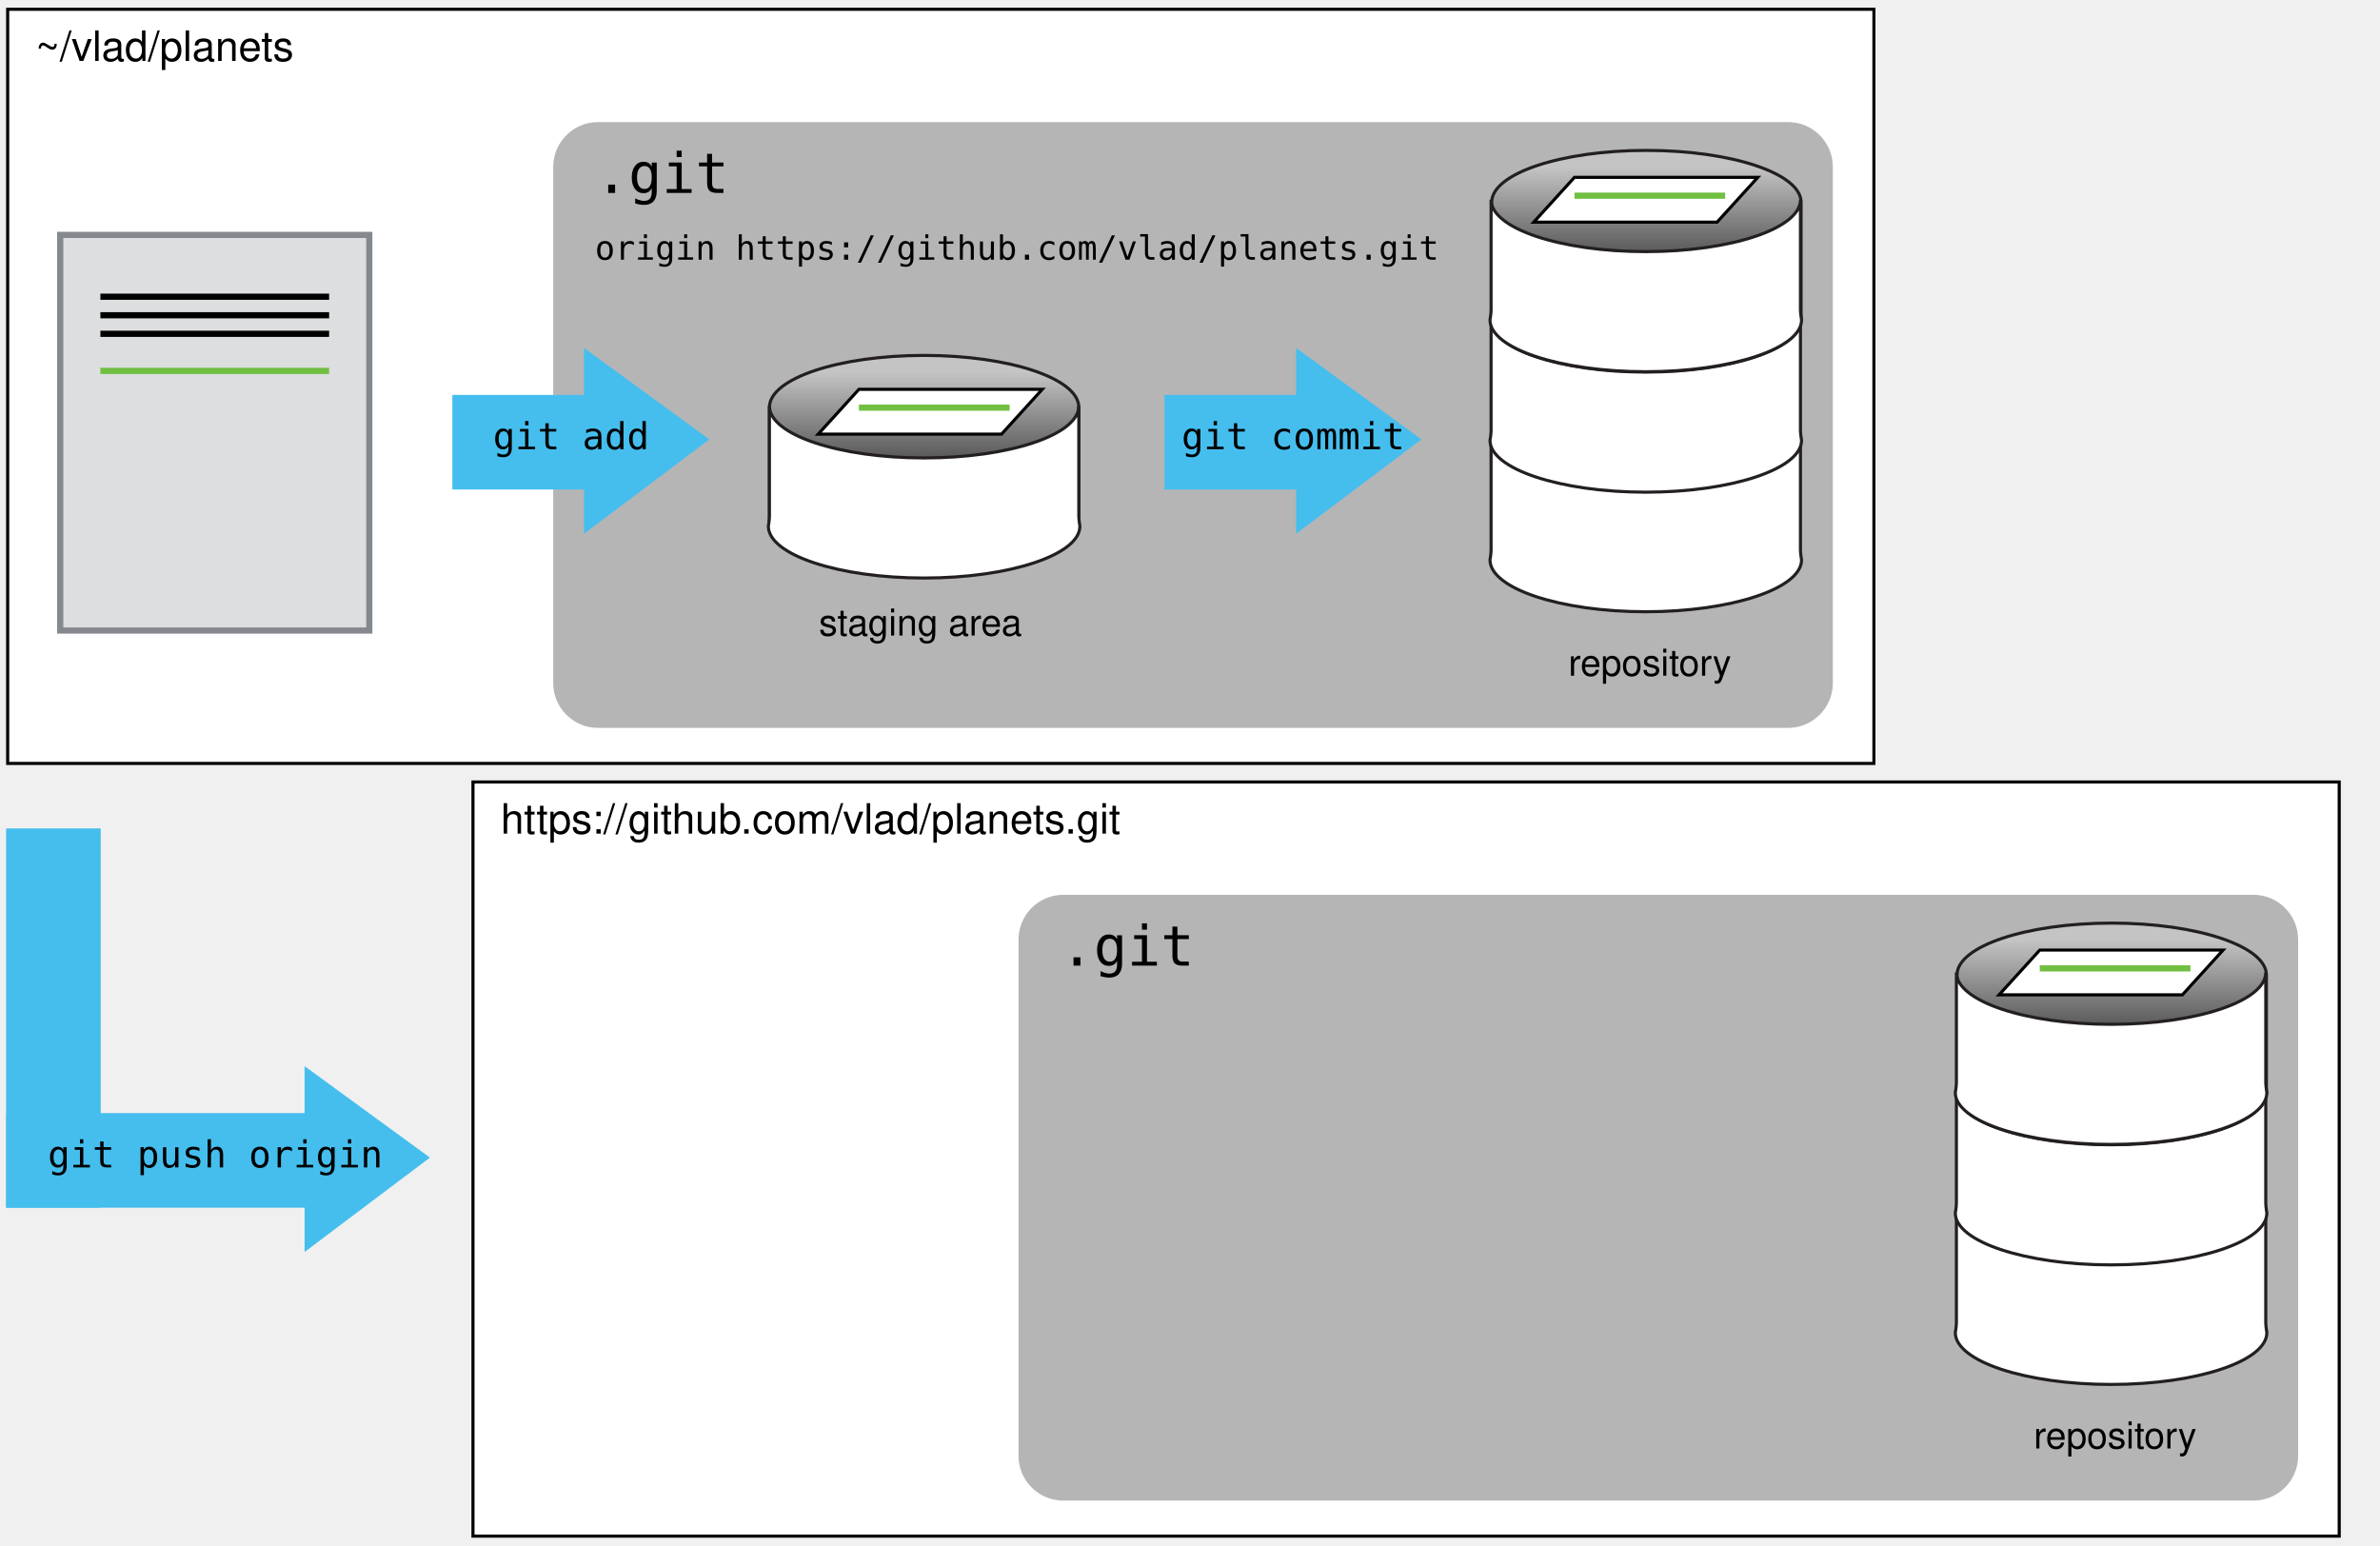
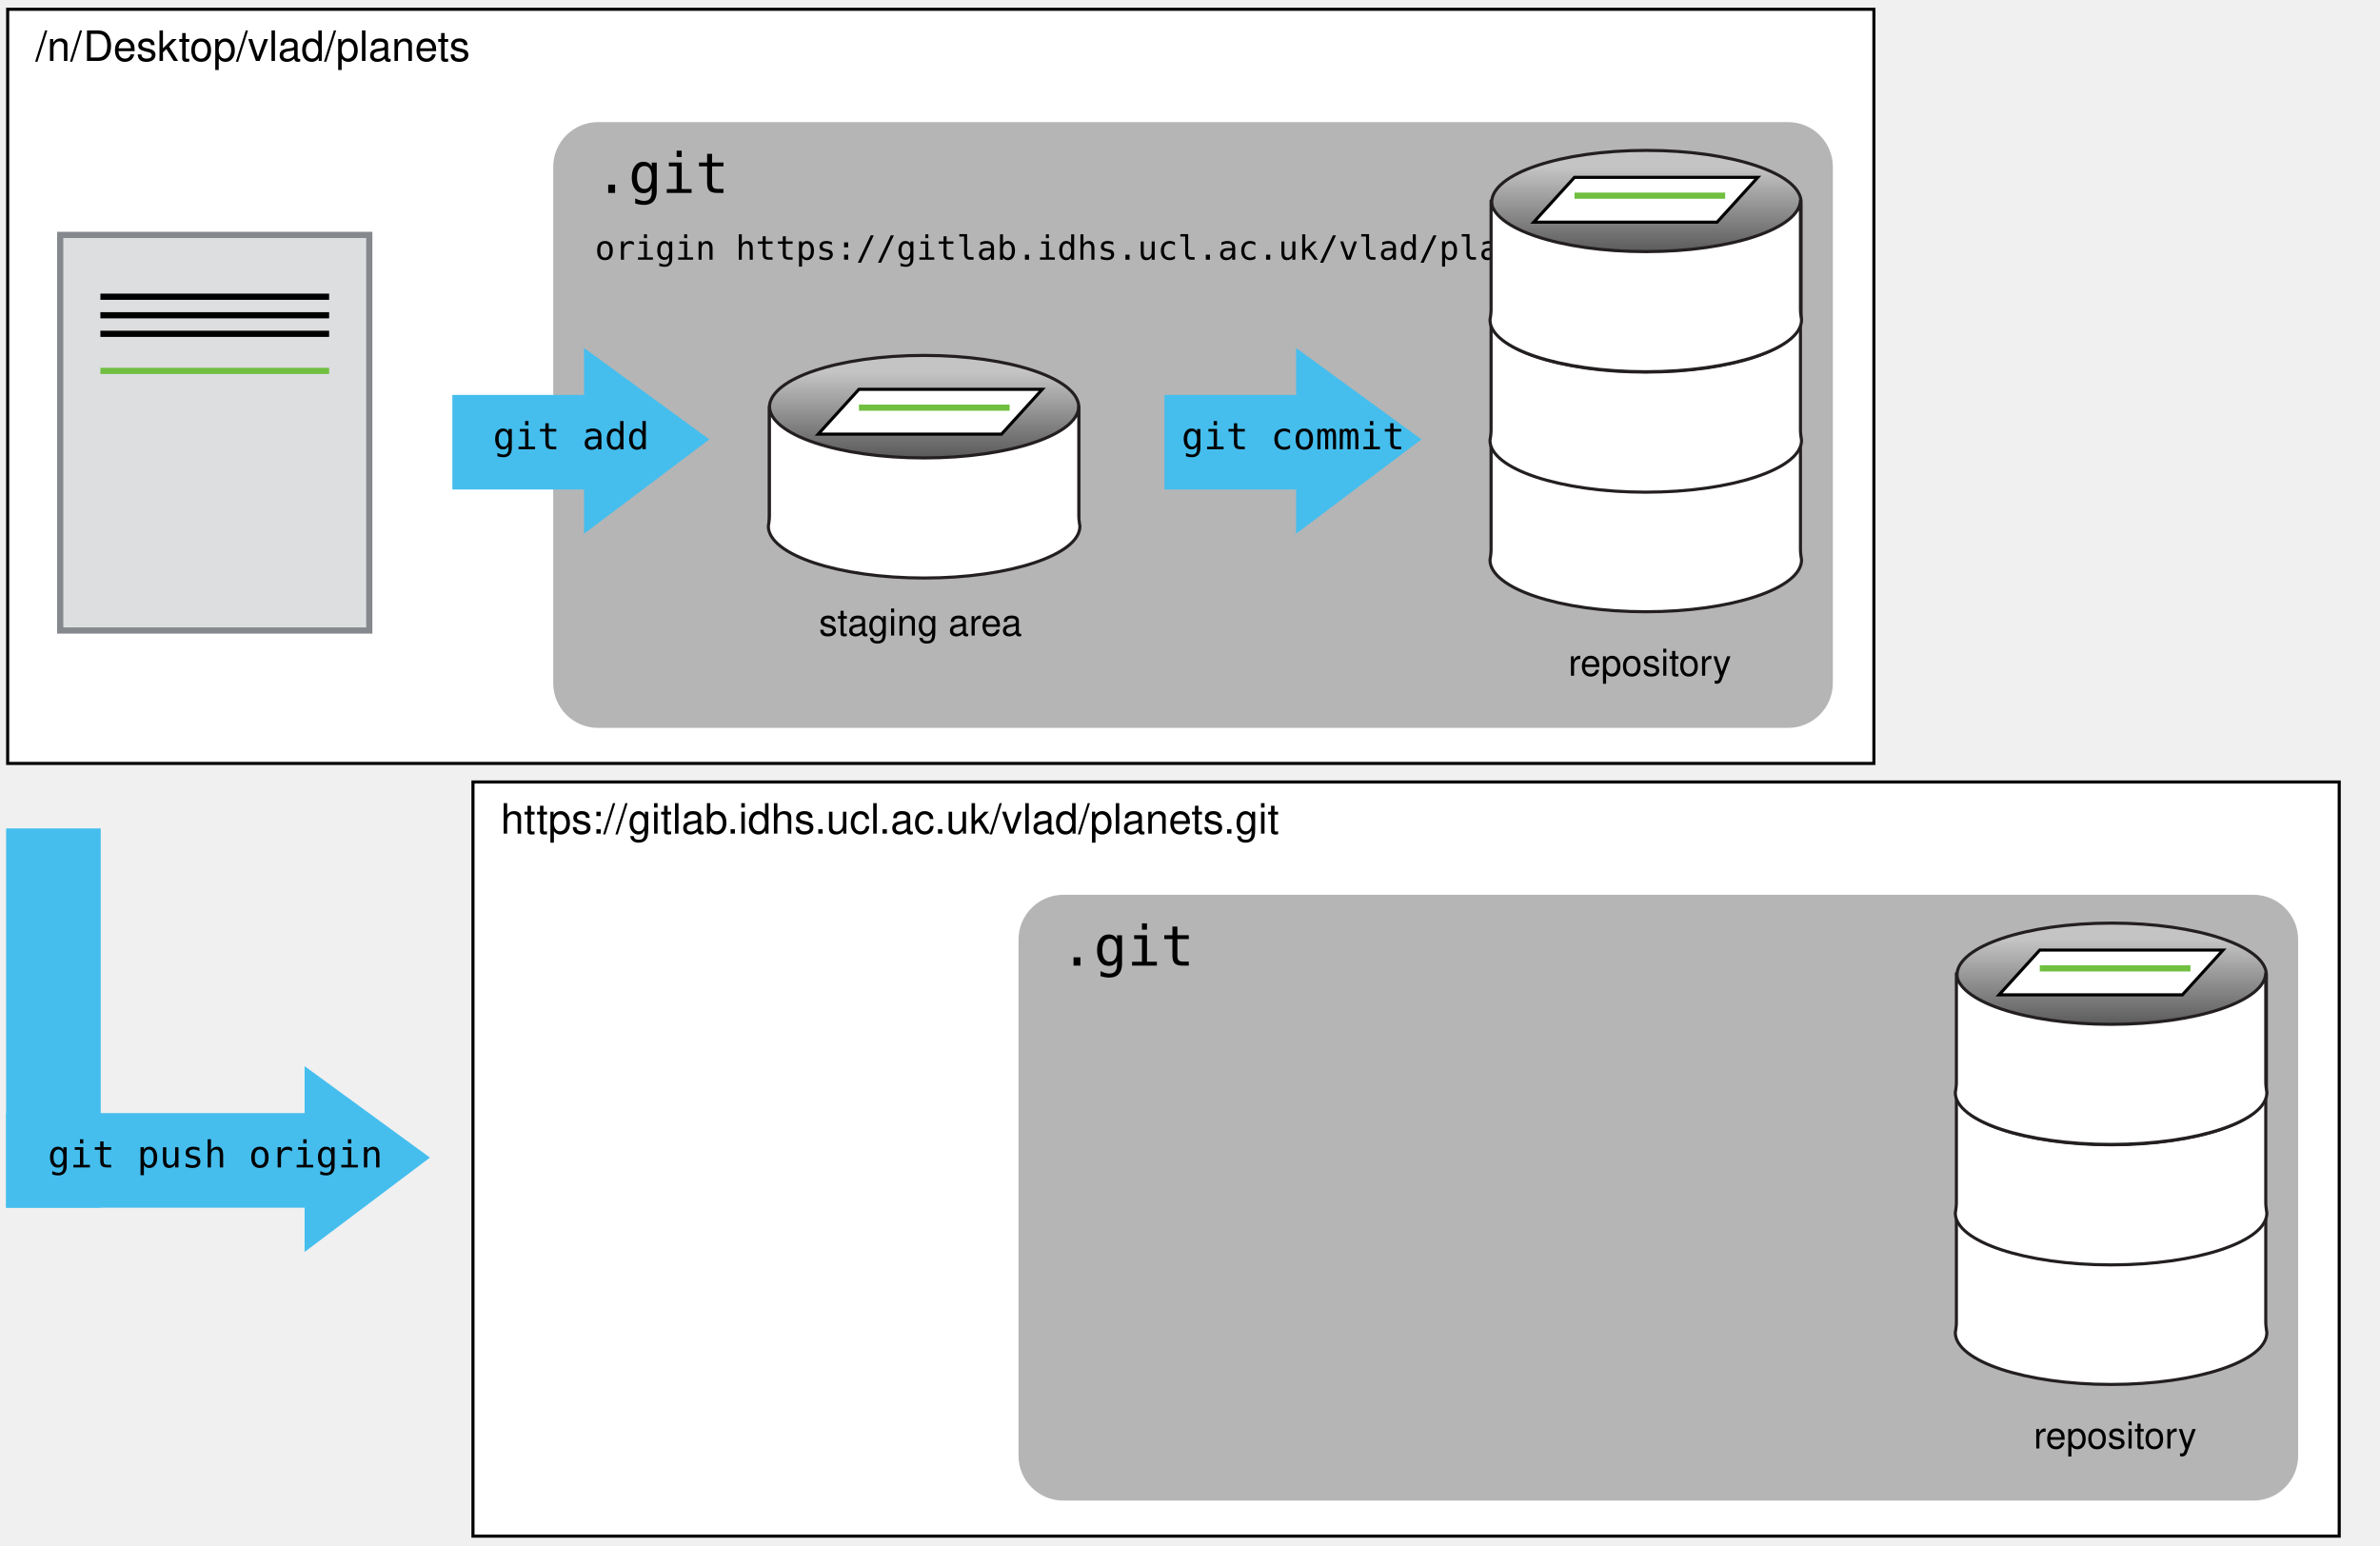
<svg xmlns="http://www.w3.org/2000/svg" xmlns:xlink="http://www.w3.org/1999/xlink" version="1.1" x="0px" y="0px" width="770" height="500" viewBox="0 0 770 500" enable-background="new 0 0 622 452" xml:space="preserve" id="svg4593">
  <defs id="defs4776">
    <linearGradient y2="363.473" x2="480.357" y1="334.872" x1="480.357" gradientUnits="userSpaceOnUse" id="SVGID_1_" gradientTransform="translate(279.4359,-47.97182)">
      <stop id="stop4613" style="stop-color:#C4C4C4" offset="0.098" />
      <stop id="stop4615" style="stop-color:#686868" offset="0.533" />
      <stop id="stop4617" style="stop-color:#000000" offset="1" />
    </linearGradient>
    <linearGradient xlink:href="#SVGID_3_" id="linearGradient5073" gradientUnits="userSpaceOnUse" x1="537.177" y1="57.66" x2="537.177" y2="112.913" />
    <linearGradient xlink:href="#SVGID_3_" id="linearGradient5457" gradientUnits="userSpaceOnUse" x1="537.177" y1="57.66" x2="537.177" y2="112.913" />
  </defs>
  <text xml:space="preserve" style="font-style:normal;font-variant:normal;font-weight:normal;font-stretch:normal;font-size:12px;line-height:125%;font-family:Monospace;-inkscape-font-specification:Monospace;text-align:start;letter-spacing:0px;word-spacing:0px;writing-mode:lr-tb;text-anchor:start;fill:#000000;fill-opacity:1;stroke:none;stroke-width:1px;stroke-linecap:butt;stroke-linejoin:miter;stroke-opacity:1" x="722.672" y="35.341" id="text4930">
    <tspan id="tspan4932" x="722.672" y="35.341" />
  </text>
  <g id="g5357" transform="translate(-4.520231,-9)">
    <g id="g5130">
      <rect style="fill:#ffffff;stroke:#000000;stroke-miterlimit:10" id="rect4596" height="244" width="603.785" stroke-miterlimit="10" y="12" x="7" />
      <g id="Layer_5">
        <g id="g4654">
          <path stroke-miterlimit="10" d="m 598,63 c 0,-8.284 -6.716,-15 -15,-15 l -385,0 c -8.284,0 -15,6.716 -15,15 l 0,167 c 0,8.284 6.716,15 15,15 l 385,0 c 8.284,0 15,-6.716 15,-15 l 0,-167 z" id="path4656" style="fill:#b5b5b5;stroke:#ffffff;stroke-miterlimit:10" />
          <rect x="197" y="59" width="425" height="70.269" id="rect4658" style="fill:none" />
          <text transform="translate(197,71.4199)" id="text4660">
            <tspan x="0" y="0" font-size="18" id="tspan4662" style="font-size:18px;font-family:Consolas">.git</tspan>
-             <tspan x="0" y="21.6" font-size="10.8" id="tspan4664" style="font-size:10.8px;font-family:Consolas">origin https://github.com/vlad/planets.git</tspan>
+             <tspan x="0" y="21.6" font-size="10.8" id="tspan4664" style="font-size:10.8px;font-family:Consolas">origin https://gitlab.idhs.ucl.ac.uk/vlad/planets.git</tspan>
          </text>
        </g>
        <rect x="16" y="19" width="195.585" height="24.449" id="rect4666" style="fill:none" />
-         <text transform="translate(16,28.707)" font-size="13.5" id="text4668" style="font-size:13.5px;font-family:Helvetica">~/vlad/planets</text>
+         <text transform="translate(16,28.707)" font-size="13.5" id="text4668" style="font-size:13.5px;font-family:Helvetica">/n/Desktop/vlad/planets</text>
      </g>
      <g id="Layer_1">
        <g id="g4721">
          <rect x="24" y="85" width="100" height="128" id="rect4723" style="fill:#dcdee0" />
          <rect x="24" y="85" width="100" height="128" id="rect4725" style="fill:none;stroke:#85888d;stroke-width:2" />
          <line x1="37" y1="105" x2="111" y2="105" id="line4727" style="fill:none;stroke:#000000;stroke-width:2" />
          <line x1="37" y1="111" x2="111" y2="111" id="line4729" style="fill:none;stroke:#000000;stroke-width:2" />
          <line x1="37" y1="117" x2="111" y2="117" id="line4731" style="fill:none;stroke:#000000;stroke-width:2" />
          <line x1="37" y1="129" x2="111" y2="129" id="line4733" style="fill:none;stroke:#70bf41;stroke-width:2" />
        </g>
      </g>
      <rect style="fill:none" id="rect4742" height="14" width="52.743" y="146.069" x="164" />
      <g id="g5114">
        <g id="g4736">
          <rect x="150.871" y="136.768" width="45.956" height="30.604" id="rect4738" style="fill:#45beee" />
          <polygon points="193.467,181.695 234.02,151.163 193.467,121.571 " id="polygon4740" style="fill:#45beee" />
        </g>
        <text y="154.35" x="164" font-size="12" id="text4744" style="font-size:12px;font-family:Consolas">git add</text>
      </g>
      <rect style="fill:none" id="rect4752" height="14" width="85.542" y="146.069" x="376.98" />
      <g id="g5108">
        <g id="g4746">
          <rect x="381.251" y="136.768" width="45.956" height="30.604" id="rect4748" style="fill:#45beee" />
          <polygon points="423.847,181.695 464.399,151.163 423.847,121.571 " id="polygon4750" style="fill:#45beee" />
        </g>
        <text y="154.35" x="386.764" font-size="12" id="text4754" style="font-size:12px;font-family:Consolas">git commit</text>
      </g>
      <rect style="fill:none" id="rect4766" height="17" width="147" y="206" x="229" />
      <g id="g5093">
        <g id="Layer_3">
          <g id="g4671">
            <linearGradient y2="179.235" x2="303.499" y1="123.986" x1="303.499" gradientUnits="userSpaceOnUse" id="SVGID_2_">
              <stop id="stop4674" style="stop-color:#C4C4C4" offset="0.098" />
              <stop id="stop4676" style="stop-color:#686868" offset="0.533" />
              <stop id="stop4678" style="stop-color:#000000" offset="1" />
            </linearGradient>
            <path id="path4680" d="m 253.453,178.205 c 0,-9.264 22.404,-16.777 50.047,-16.777 27.643,0 50.045,7.514 50.045,16.777 l 0,1.029 c 0,0 0,-2.115 0,-3.117 0,-1.007 0,-35.745 0,-35.745 l 0,0.394 c 0,-9.27 -22.402,-16.78 -50.045,-16.78 -27.643,0 -50.047,7.51 -50.047,16.78 l 0,-0.394 c 0,0 0,34.519 0,35.733 0,1.205 0,3.129 0,3.129 l 0,-1.029 z" stroke-miterlimit="10" style="fill:url(#SVGID_2_);stroke:#231f20;stroke-miterlimit:10" />
            <g id="g4682">
              <path id="path4684" d="m 353.545,140.373 c 0,0 0,34.738 0,35.745 0,1.002 0.355,3.117 0.355,3.117 0,9.27 -22.758,16.779 -50.4,16.779 -27.642,0 -50.4,-7.51 -50.4,-16.779 0,0 0.354,-1.924 0.354,-3.129 0,-1.214 0,-35.733 0,-35.733 0,9.274 22.404,16.785 50.047,16.785 27.643,0 50.044,-7.511 50.044,-16.785 z" stroke-miterlimit="10" style="fill:#ffffff;stroke:#231f20;stroke-miterlimit:10" />
            </g>
          </g>
          <g id="g4686">
            <polygon id="polygon4688" points="341.719,134.965 282.411,134.965 269.235,149.459 328.542,149.459 " stroke-miterlimit="10" style="fill:#ffffff;stroke:#000000;stroke-miterlimit:10" />
            <line id="line4690" y2="140.894" x2="331.165" y1="140.894" x1="282.411" style="fill:none;stroke:#70bf41;stroke-width:2" />
          </g>
        </g>
        <text y="214.628" x="269.477" font-size="12" id="text4768" style="font-size:12px;font-family:Helvetica">staging area</text>
      </g>
      <rect style="fill:none" id="rect4770" height="17" width="147" y="219" x="464.785" />
      <g id="g5075">
        <g id="Layer_4">
          <linearGradient y2="112.913" x2="537.177" y1="57.66" x1="537.177" gradientUnits="userSpaceOnUse" id="SVGID_3_">
            <stop id="stop4694" style="stop-color:#C4C4C4" offset="0.098" />
            <stop id="stop4696" style="stop-color:#686868" offset="0.533" />
            <stop id="stop4698" style="stop-color:#000000" offset="1" />
          </linearGradient>
          <path id="path4700" d="m 487.13,111.882 c 0,-9.268 22.407,-16.781 50.047,-16.781 27.641,0 50.047,7.513 50.047,16.781 l 0,1.03 c 0,0 0,-2.118 0,-3.121 0,-1.003 0,-35.739 0,-35.739 l 0,0.388 c 0,-9.268 -22.406,-16.781 -50.047,-16.781 -27.64,0 -50.047,7.513 -50.047,16.781 l 0,-0.388 c 0,0 0,34.519 0,35.728 0,1.209 0,3.132 0,3.132 l 0,-1.03 z" stroke-miterlimit="10" style="fill:url(#linearGradient5457);stroke:#231f20;stroke-miterlimit:10" />
          <g id="g4702">
            <path id="path4704" d="m 587.021,151.283 c 0,0 0,34.738 0,35.74 0,1.002 0.354,3.121 0.354,3.121 0,9.268 -22.76,16.779 -50.4,16.779 -27.64,0 -50.399,-7.512 -50.399,-16.779 0,0 0.353,-1.924 0.353,-3.133 0,-1.209 0,-35.729 0,-35.729 0,9.268 22.407,16.781 50.047,16.781 27.638,0.001 50.045,-7.512 50.045,-16.78 z" stroke-miterlimit="10" style="fill:#ffffff;stroke:#231f20;stroke-miterlimit:10" />
          </g>
          <g id="g4706">
            <path id="path4708" d="m 587.021,112.601 c 0,0 0,34.736 0,35.739 0,1.002 0.354,3.121 0.354,3.121 0,9.268 -22.76,16.779 -50.4,16.779 -27.64,0 -50.399,-7.512 -50.399,-16.779 0,0 0.353,-1.923 0.353,-3.132 0,-1.209 0,-35.728 0,-35.728 0,9.268 22.407,16.78 50.047,16.78 27.638,0 50.045,-7.512 50.045,-16.78 z" stroke-miterlimit="10" style="fill:#ffffff;stroke:#231f20;stroke-miterlimit:10" />
          </g>
          <g id="g4710">
            <path id="path4712" d="m 587.021,73.628 c 0,0 0,34.737 0,35.739 0,1.002 0.354,3.12 0.354,3.12 0,9.269 -22.76,16.781 -50.4,16.781 -27.64,0 -50.399,-7.513 -50.399,-16.781 0,0 0.353,-1.922 0.353,-3.131 0,-1.209 0,-35.728 0,-35.728 0,9.268 22.407,16.78 50.047,16.78 27.638,0.001 50.045,-7.512 50.045,-16.78 z" stroke-miterlimit="10" style="fill:#ffffff;stroke:#231f20;stroke-miterlimit:10" />
          </g>
          <g id="g4714">
            <polygon id="polygon4716" points="573.216,66.381 513.908,66.381 500.732,80.875 560.039,80.875 " stroke-miterlimit="10" style="fill:#ffffff;stroke:#000000;stroke-miterlimit:10" />
            <line id="line4718" y2="72.311" x2="562.662" y1="72.311" x1="513.908" style="fill:none;stroke:#70bf41;stroke-width:2" />
          </g>
        </g>
        <text y="227.628" x="511.941" font-size="12" id="text4772" style="font-size:12px;font-family:Helvetica">repository</text>
      </g>
      <rect x="464.785" y="219" width="147" height="17" id="rect4977" style="fill:none" />
    </g>
    <g transform="translate(53.96832,0)" id="g5323">
      <g id="g5196" transform="translate(96.57214,0)">
        <rect style="fill:#ffffff;stroke:#000000;stroke-miterlimit:10" id="rect4811" height="244" width="603.785" stroke-miterlimit="10" y="262" x="7" />
        <path style="fill:#b5b5b5;stroke:#ffffff;stroke-miterlimit:10" stroke-miterlimit="10" d="m 598,313 c 0,-8.284 -6.716,-15 -15,-15 l -385,0 c -8.284,0 -15,6.716 -15,15 l 0,167 c 0,8.284 6.716,15 15,15 l 385,0 c 8.284,0 15,-6.716 15,-15 l 0,-167 z" id="path4817" />
        <rect style="fill:none" x="197" y="309" width="425" height="70.269" id="rect4819" />
        <text y="321.42" x="197" id="text4821">
          <tspan style="font-size:18px;font-family:Consolas" x="197" y="321.42" font-size="18" id="tspan4823">.git</tspan>
          <tspan style="font-size:10.8px;font-family:Consolas" x="197" y="343.02" font-size="10.8" id="tspan4825" />
        </text>
        <rect id="rect4827" height="24.449" width="195.585" y="269" x="16" style="fill:none" />
-         <text y="278.707" x="16" id="text4829" font-size="13.5" style="font-size:13.5px;font-family:Helvetica">https://github.com/vlad/planets.git</text>
+         <text y="278.707" x="16" id="text4829" font-size="13.5" style="font-size:13.5px;font-family:Helvetica">https://gitlab.idhs.ucl.ac.uk/vlad/planets.git</text>
        <g transform="translate(0,250)" id="g5055">
          <g id="g5023">
            <linearGradient y2="112.913" x2="537.177" y1="57.66" x1="537.177" gradientUnits="userSpaceOnUse" id="linearGradient5025">
              <stop id="stop5027" style="stop-color:#C4C4C4" offset="0.098" />
              <stop id="stop5029" style="stop-color:#686868" offset="0.533" />
              <stop id="stop5031" style="stop-color:#000000" offset="1" />
            </linearGradient>
            <path style="fill:url(#linearGradient5073);stroke:#231f20;stroke-miterlimit:10" id="path5033" d="m 487.13,111.882 c 0,-9.268 22.407,-16.781 50.047,-16.781 27.641,0 50.047,7.513 50.047,16.781 l 0,1.03 c 0,0 0,-2.118 0,-3.121 0,-1.003 0,-35.739 0,-35.739 l 0,0.388 c 0,-9.268 -22.406,-16.781 -50.047,-16.781 -27.64,0 -50.047,7.513 -50.047,16.781 l 0,-0.388 c 0,0 0,34.519 0,35.728 0,1.209 0,3.132 0,3.132 l 0,-1.03 z" stroke-miterlimit="10" />
            <g id="g5035">
              <path style="fill:#ffffff;stroke:#231f20;stroke-miterlimit:10" id="path5037" d="m 587.021,151.283 c 0,0 0,34.738 0,35.74 0,1.002 0.354,3.121 0.354,3.121 0,9.268 -22.76,16.779 -50.4,16.779 -27.64,0 -50.399,-7.512 -50.399,-16.779 0,0 0.353,-1.924 0.353,-3.133 0,-1.209 0,-35.729 0,-35.729 0,9.268 22.407,16.781 50.047,16.781 27.638,0.001 50.045,-7.512 50.045,-16.78 z" stroke-miterlimit="10" />
            </g>
            <g id="g5039">
              <path style="fill:#ffffff;stroke:#231f20;stroke-miterlimit:10" id="path5041" d="m 587.021,112.601 c 0,0 0,34.736 0,35.739 0,1.002 0.354,3.121 0.354,3.121 0,9.268 -22.76,16.779 -50.4,16.779 -27.64,0 -50.399,-7.512 -50.399,-16.779 0,0 0.353,-1.923 0.353,-3.132 0,-1.209 0,-35.728 0,-35.728 0,9.268 22.407,16.78 50.047,16.78 27.638,0 50.045,-7.512 50.045,-16.78 z" stroke-miterlimit="10" />
            </g>
            <g id="g5043">
              <path style="fill:#ffffff;stroke:#231f20;stroke-miterlimit:10" id="path5045" d="m 587.021,73.628 c 0,0 0,34.737 0,35.739 0,1.002 0.354,3.12 0.354,3.12 0,9.269 -22.76,16.781 -50.4,16.781 -27.64,0 -50.399,-7.513 -50.399,-16.781 0,0 0.353,-1.922 0.353,-3.131 0,-1.209 0,-35.728 0,-35.728 0,9.268 22.407,16.78 50.047,16.78 27.638,0.001 50.045,-7.512 50.045,-16.78 z" stroke-miterlimit="10" />
            </g>
            <g id="g5047">
              <polygon style="fill:#ffffff;stroke:#000000;stroke-miterlimit:10" id="polygon5049" points="513.908,66.381 500.732,80.875 560.039,80.875 573.216,66.381 " stroke-miterlimit="10" />
              <line style="fill:none;stroke:#70bf41;stroke-width:2" id="line5051" y2="72.311" x2="562.662" y1="72.311" x1="513.908" />
            </g>
          </g>
          <text y="227.628" x="511.941" font-size="12" id="text5053" style="font-size:12px;font-family:Helvetica">repository</text>
        </g>
        <rect x="200.719" y="272.824" transform="matrix(0.9804651,0.196693,-0.196693,0.9804651,0,0)" width="165.548" height="14" id="rect4762" style="fill:none" />
      </g>
      <g id="g5317">
        <rect style="fill:#45beee" id="rect5294" height="30.604" width="122.711" y="16.864" x="277.028" transform="matrix(0,1,-1,0,0,0)" />
        <rect x="-47.468" y="369.135" width="99.924" height="30.604" id="rect5124" style="fill:#45beee" />
        <polygon transform="translate(-374.751,232.367)" points="423.847,121.571 423.847,181.695 464.399,151.163 " id="polygon5126" style="fill:#45beee" />
        <text style="font-size:12px;font-family:Consolas" id="text5128" font-size="12" x="-33.987" y="386.717">git push origin</text>
      </g>
    </g>
  </g>
</svg>
